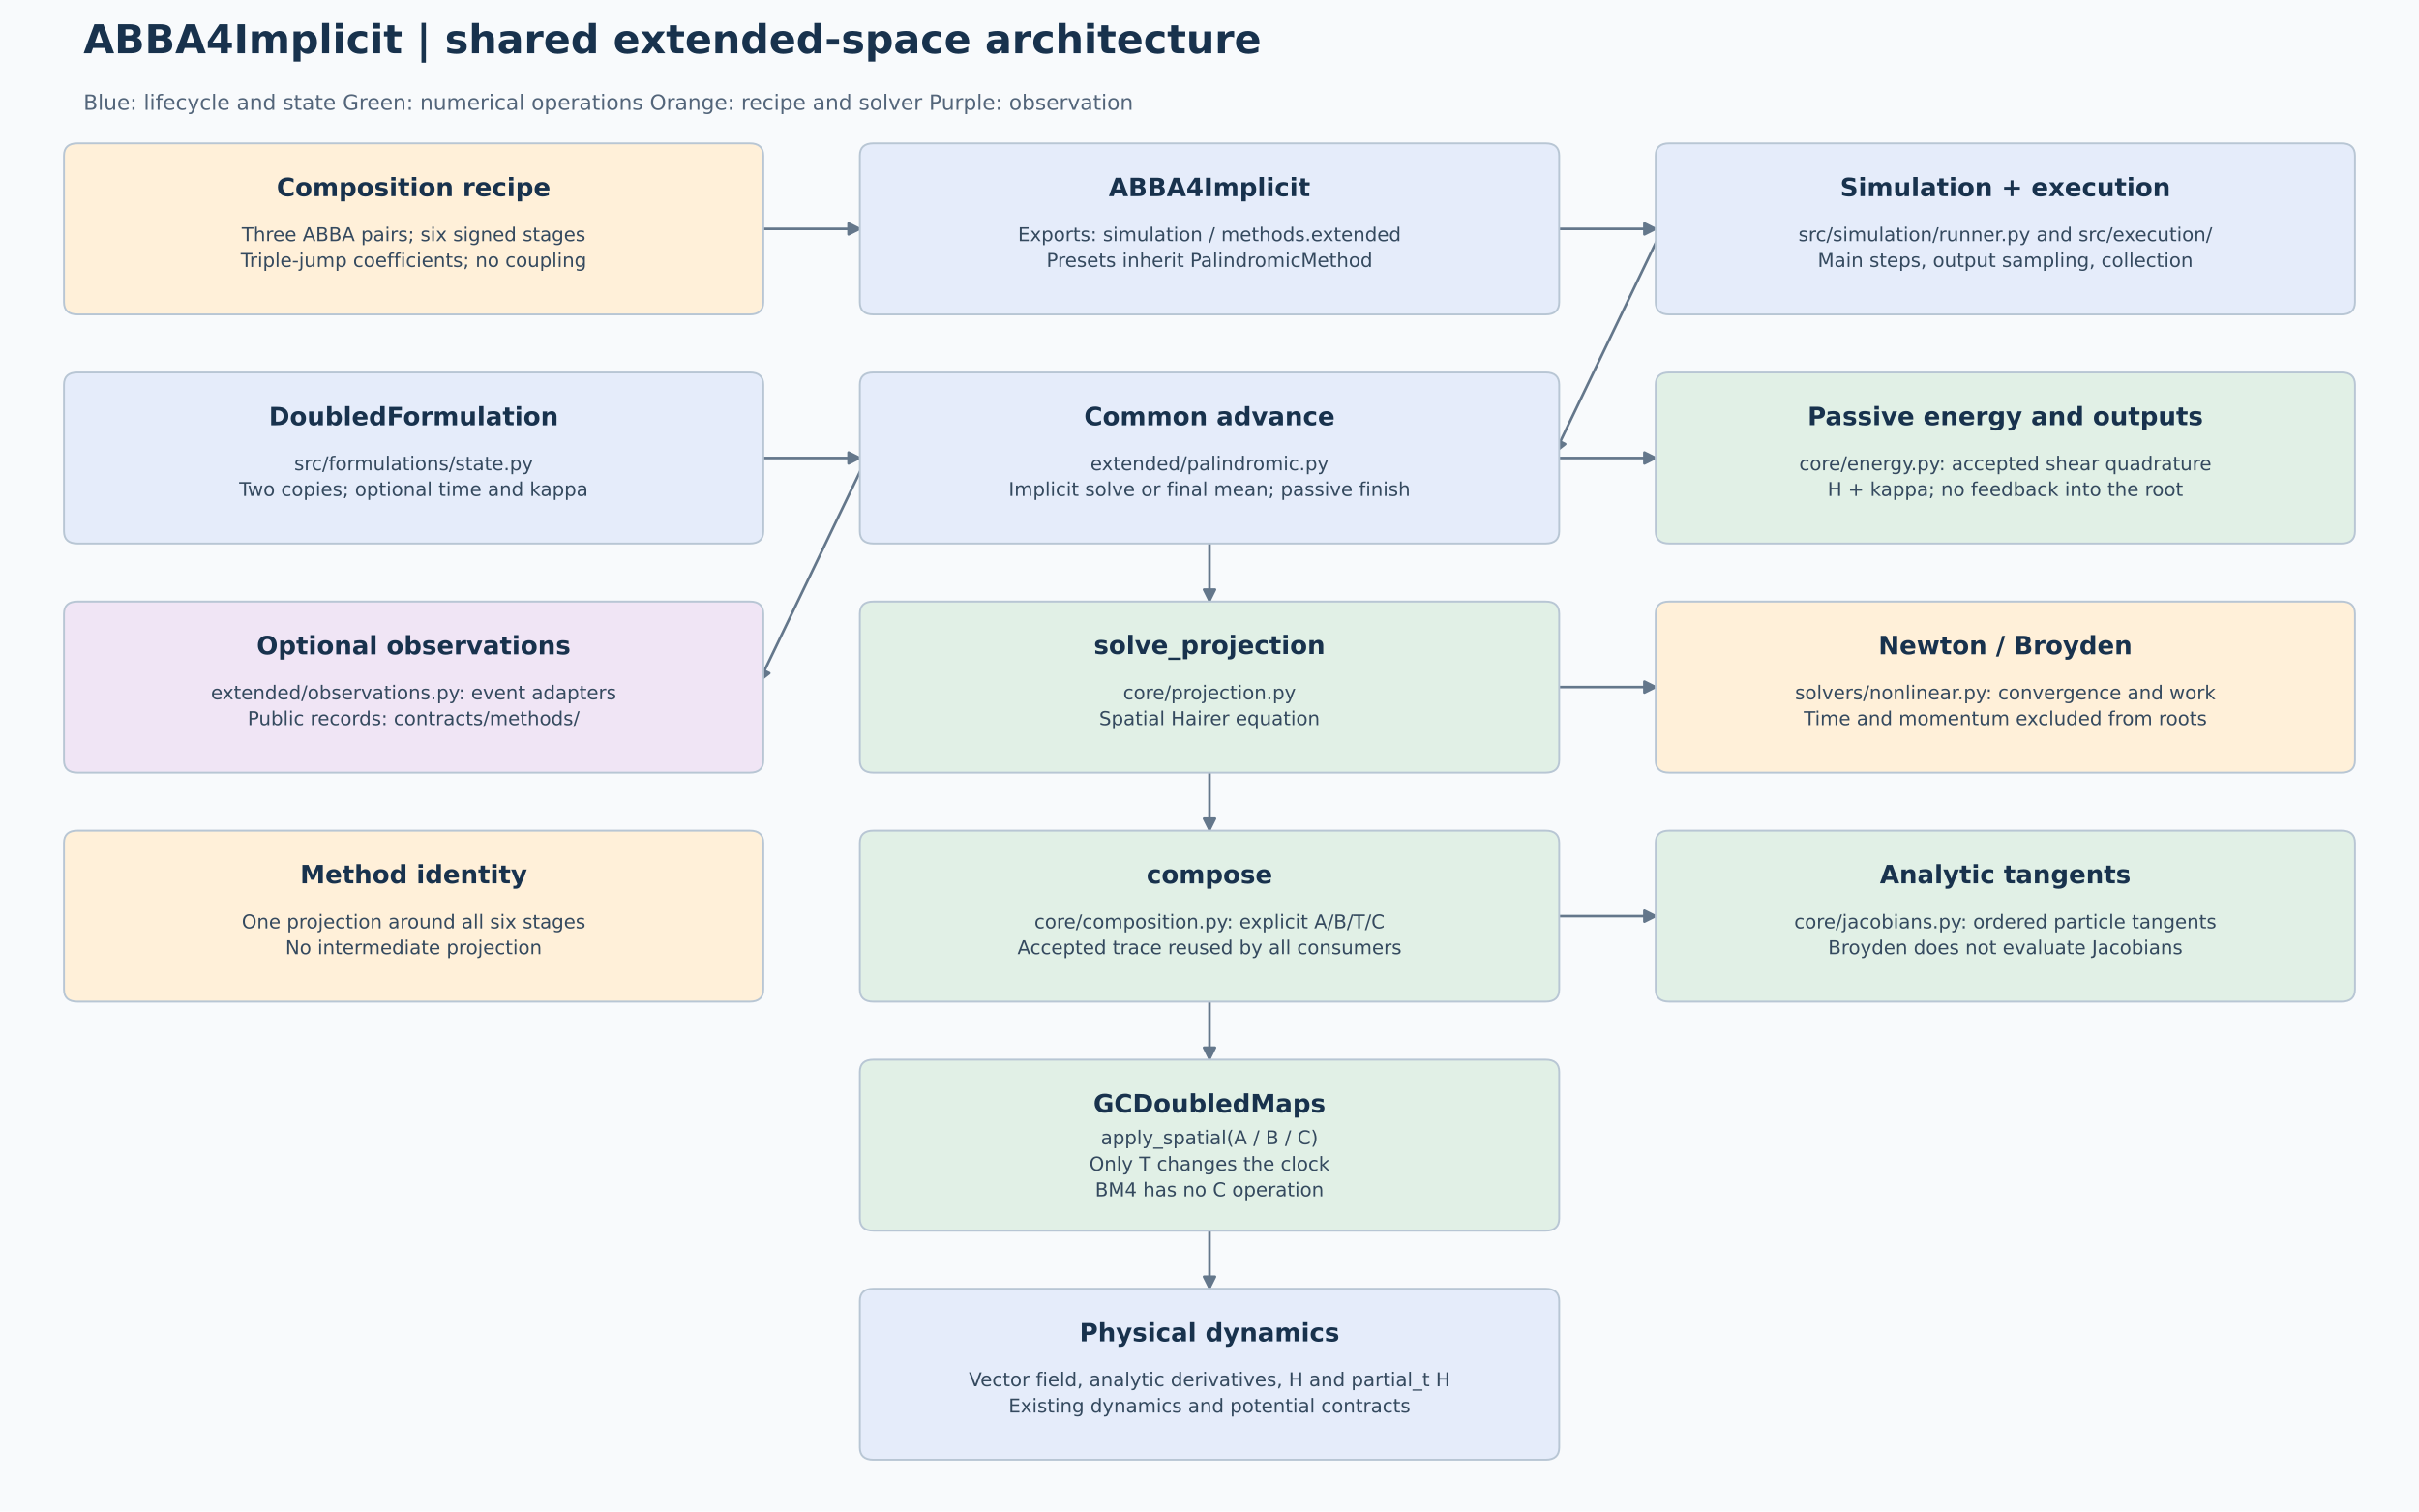
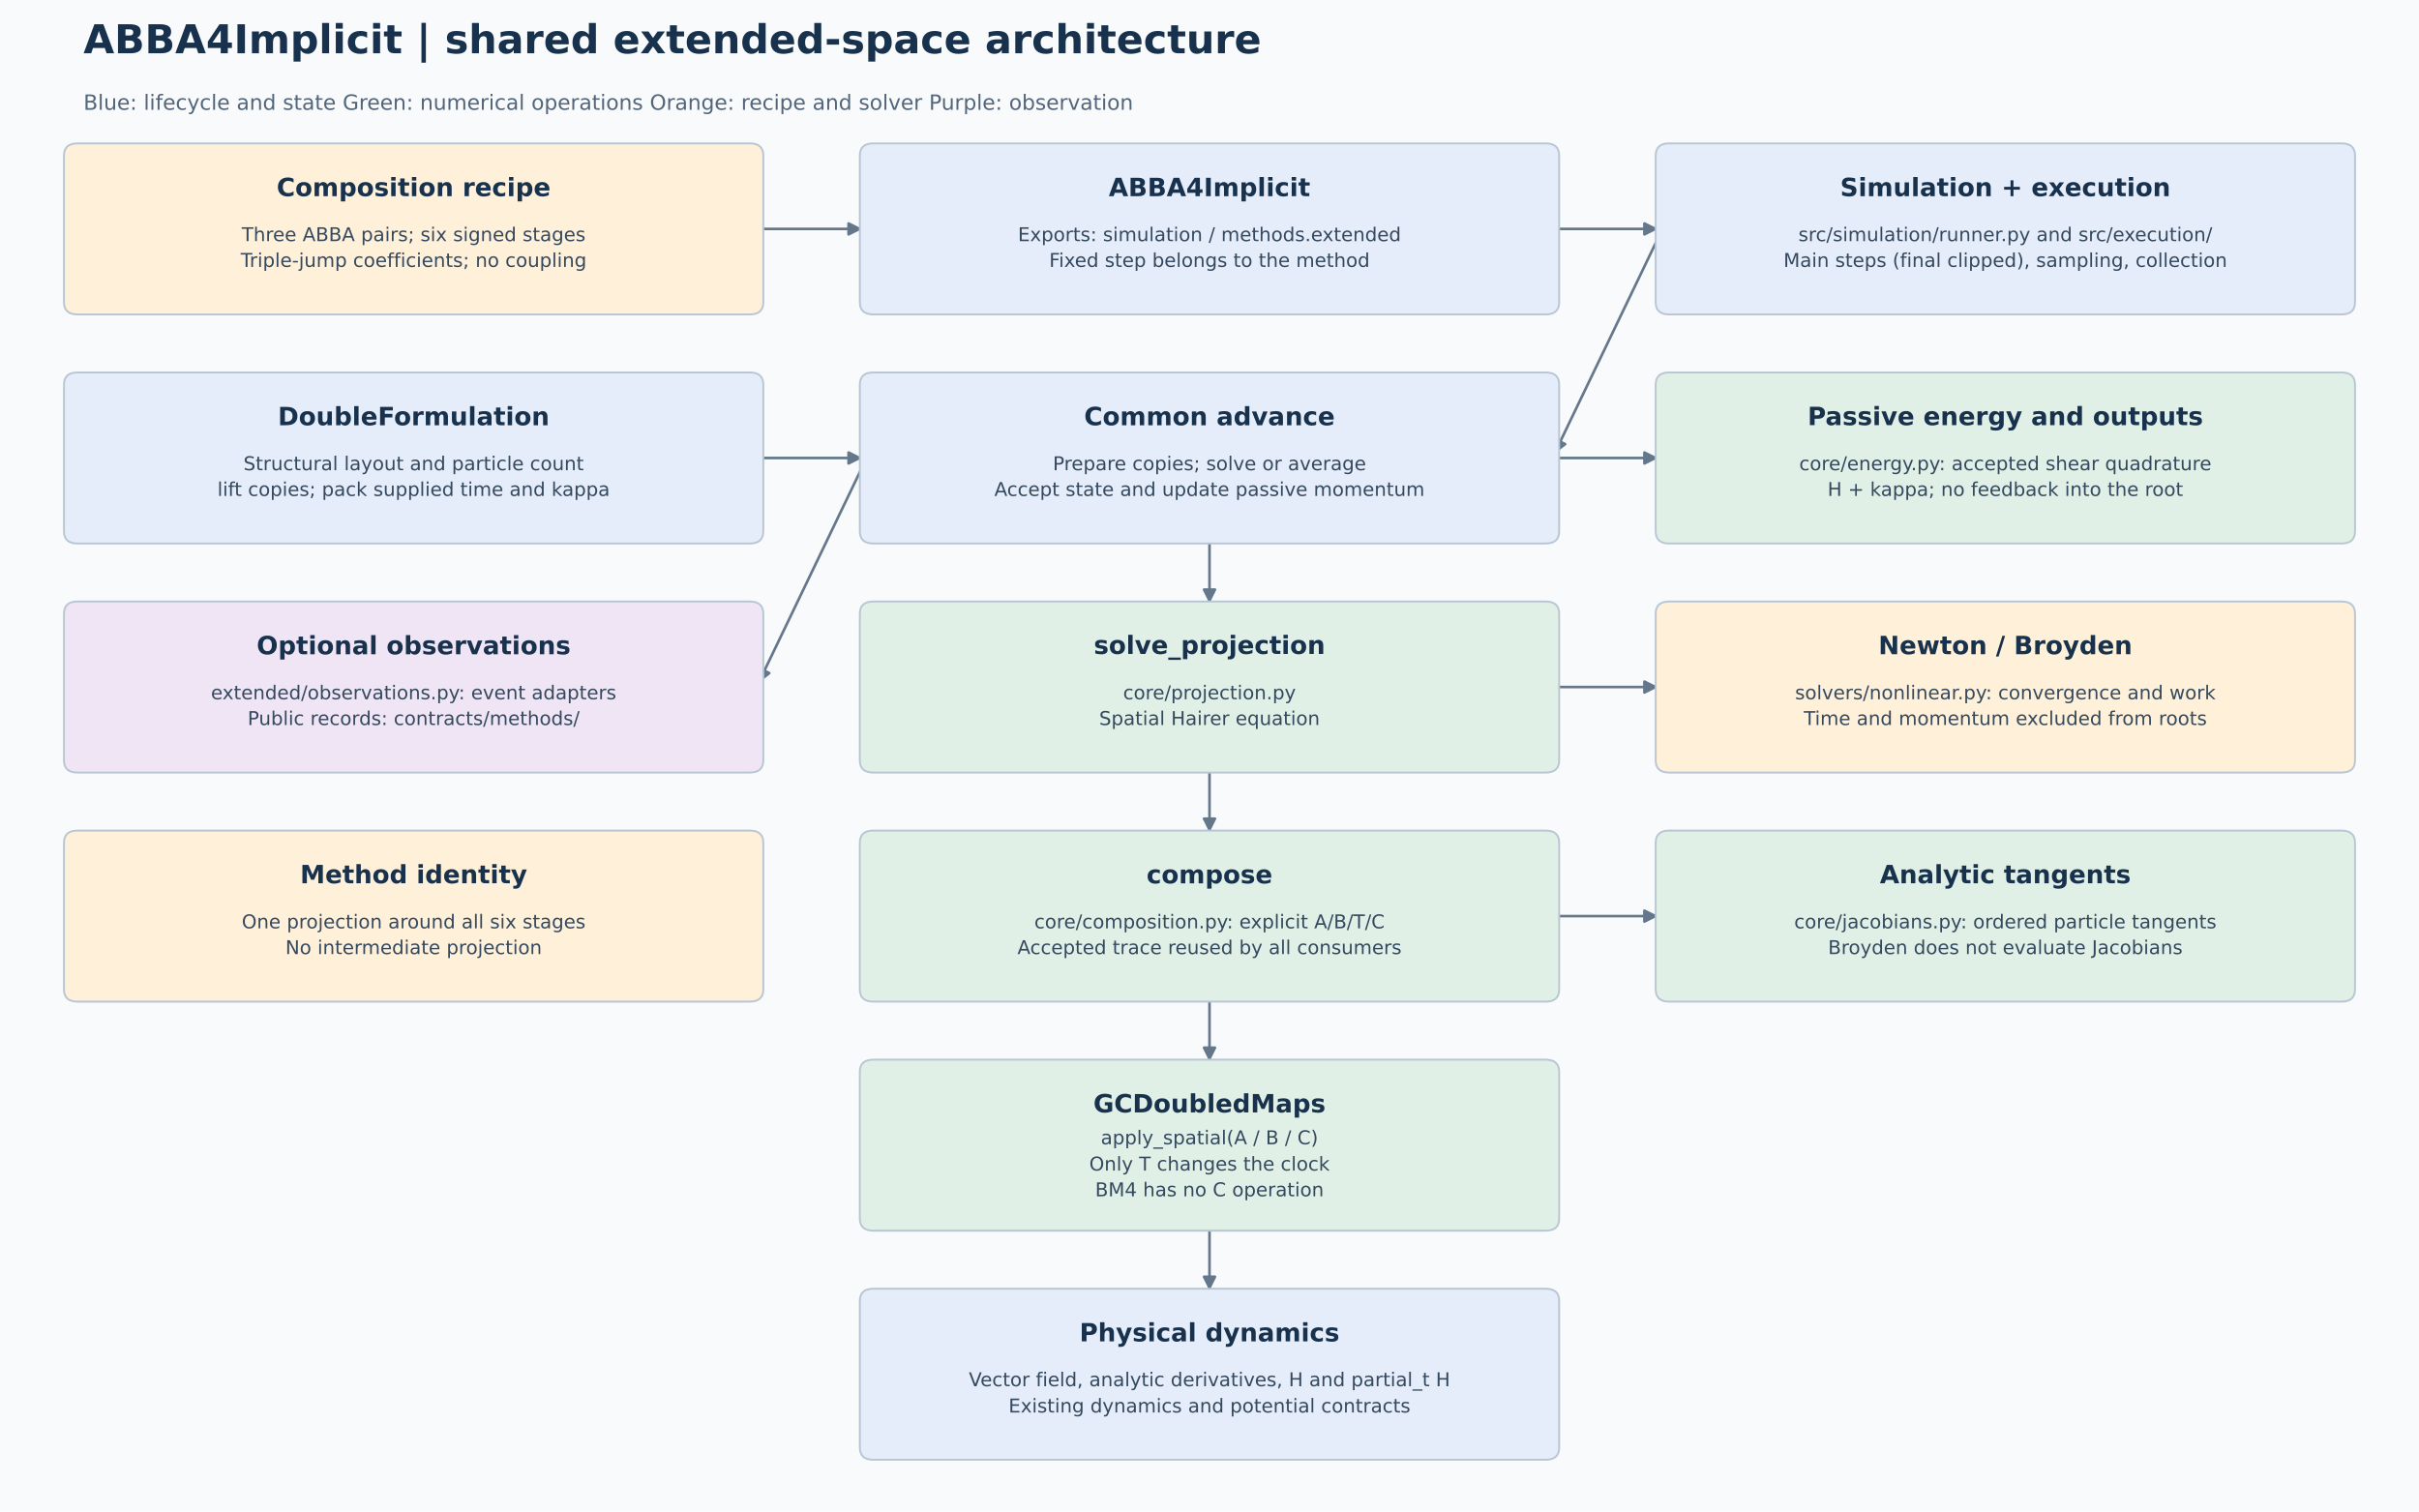
<svg xmlns="http://www.w3.org/2000/svg" width="1152pt" height="720pt" viewBox="0 0 1152 720" version="1.1">
  <defs>
    <style type="text/css">*{stroke-linejoin: round; stroke-linecap: butt}</style>
  </defs>
  <g id="figure_1">
    <g id="patch_1">
      <path d="M 0 720 L 1152 720 L 1152 0 L 0 0 z " style="fill: #f8fafc" />
    </g>
    <g id="axes_1">
      <g id="patch_2">
        <path d="M 362.288 109.039 Q 386.497 109.039 409.309 109.039 " clip-path="url(#pb098db616b)" style="fill: none; stroke: #64778b; stroke-width: 1.25; stroke-linecap: round" />
        <path d="M 404.109 106.439 L 409.309 109.039 L 404.109 111.639 z " clip-path="url(#pb098db616b)" style="fill: #64778b; stroke: #64778b; stroke-width: 1.25; stroke-linecap: round" />
      </g>
      <g id="patch_3">
        <path d="M 741.296 109.039 Q 765.505 109.039 788.317 109.039 " clip-path="url(#pb098db616b)" style="fill: none; stroke: #64778b; stroke-width: 1.25; stroke-linecap: round" />
        <path d="M 783.117 106.439 L 788.317 109.039 L 783.117 111.639 z " clip-path="url(#pb098db616b)" style="fill: #64778b; stroke: #64778b; stroke-width: 1.25; stroke-linecap: round" />
      </g>
      <g id="patch_4">
        <path d="M 790.847 110.841 Q 765.505 163.594 740.768 215.088 " clip-path="url(#pb098db616b)" style="fill: none; stroke: #64778b; stroke-width: 1.25; stroke-linecap: round" />
        <path d="M 745.363 211.527 L 740.768 215.088 L 740.676 209.275 z " clip-path="url(#pb098db616b)" style="fill: #64778b; stroke: #64778b; stroke-width: 1.25; stroke-linecap: round" />
      </g>
      <g id="patch_5">
        <path d="M 362.288 218.153 Q 386.497 218.153 409.309 218.153 " clip-path="url(#pb098db616b)" style="fill: none; stroke: #64778b; stroke-width: 1.25; stroke-linecap: round" />
        <path d="M 404.109 215.553 L 409.309 218.153 L 404.109 220.753 z " clip-path="url(#pb098db616b)" style="fill: #64778b; stroke: #64778b; stroke-width: 1.25; stroke-linecap: round" />
      </g>
      <g id="patch_6">
        <path d="M 576 257.976 Q 576 272.707 576 286.041 " clip-path="url(#pb098db616b)" style="fill: none; stroke: #64778b; stroke-width: 1.25; stroke-linecap: round" />
        <path d="M 578.6 280.841 L 576 286.041 L 573.4 280.841 z " clip-path="url(#pb098db616b)" style="fill: #64778b; stroke: #64778b; stroke-width: 1.25; stroke-linecap: round" />
      </g>
      <g id="patch_7">
        <path d="M 741.296 218.153 Q 765.505 218.153 788.317 218.153 " clip-path="url(#pb098db616b)" style="fill: none; stroke: #64778b; stroke-width: 1.25; stroke-linecap: round" />
        <path d="M 783.117 215.553 L 788.317 218.153 L 783.117 220.753 z " clip-path="url(#pb098db616b)" style="fill: #64778b; stroke: #64778b; stroke-width: 1.25; stroke-linecap: round" />
      </g>
      <g id="patch_8">
        <path d="M 411.839 219.954 Q 386.497 272.708 361.76 324.202 " clip-path="url(#pb098db616b)" style="fill: none; stroke: #64778b; stroke-width: 1.25; stroke-linecap: round" />
        <path d="M 366.355 320.64 L 361.76 324.202 L 361.668 318.389 z " clip-path="url(#pb098db616b)" style="fill: #64778b; stroke: #64778b; stroke-width: 1.25; stroke-linecap: round" />
      </g>
      <g id="patch_9">
        <path d="M 576 367.089 Q 576 381.821 576 395.155 " clip-path="url(#pb098db616b)" style="fill: none; stroke: #64778b; stroke-width: 1.25; stroke-linecap: round" />
        <path d="M 578.6 389.955 L 576 395.155 L 573.4 389.955 z " clip-path="url(#pb098db616b)" style="fill: #64778b; stroke: #64778b; stroke-width: 1.25; stroke-linecap: round" />
      </g>
      <g id="patch_10">
        <path d="M 741.296 327.266 Q 765.505 327.266 788.317 327.266 " clip-path="url(#pb098db616b)" style="fill: none; stroke: #64778b; stroke-width: 1.25; stroke-linecap: round" />
        <path d="M 783.117 324.666 L 788.317 327.266 L 783.117 329.866 z " clip-path="url(#pb098db616b)" style="fill: #64778b; stroke: #64778b; stroke-width: 1.25; stroke-linecap: round" />
      </g>
      <g id="patch_11">
        <path d="M 741.296 436.379 Q 765.505 436.379 788.317 436.379 " clip-path="url(#pb098db616b)" style="fill: none; stroke: #64778b; stroke-width: 1.25; stroke-linecap: round" />
        <path d="M 783.117 433.779 L 788.317 436.379 L 783.117 438.979 z " clip-path="url(#pb098db616b)" style="fill: #64778b; stroke: #64778b; stroke-width: 1.25; stroke-linecap: round" />
      </g>
      <g id="patch_12">
        <path d="M 576 476.203 Q 576 490.934 576 504.268 " clip-path="url(#pb098db616b)" style="fill: none; stroke: #64778b; stroke-width: 1.25; stroke-linecap: round" />
        <path d="M 578.6 499.068 L 576 504.268 L 573.4 499.068 z " clip-path="url(#pb098db616b)" style="fill: #64778b; stroke: #64778b; stroke-width: 1.25; stroke-linecap: round" />
      </g>
      <g id="patch_13">
        <path d="M 576 585.316 Q 576 600.048 576 613.382 " clip-path="url(#pb098db616b)" style="fill: none; stroke: #64778b; stroke-width: 1.25; stroke-linecap: round" />
        <path d="M 578.6 608.182 L 576 613.382 L 573.4 608.182 z " clip-path="url(#pb098db616b)" style="fill: #64778b; stroke: #64778b; stroke-width: 1.25; stroke-linecap: round" />
      </g>
      <g id="patch_14">
        <path d="M 36.922 149.775 L 357.062 149.775 Q 363.514 149.775 363.514 143.955 L 363.514 74.123 Q 363.514 68.304 357.062 68.304 L 36.922 68.304 Q 30.47 68.304 30.47 74.123 L 30.47 143.955 Q 30.47 149.775 36.922 149.775 z " clip-path="url(#pb098db616b)" style="fill: #fff0d9; stroke: #b8c6d4; stroke-width: 0.9; stroke-linejoin: miter" />
      </g>
      <g id="patch_15">
        <path d="M 415.93 149.775 L 736.07 149.775 Q 742.522 149.775 742.522 143.955 L 742.522 74.123 Q 742.522 68.304 736.07 68.304 L 415.93 68.304 Q 409.478 68.304 409.478 74.123 L 409.478 143.955 Q 409.478 149.775 415.93 149.775 z " clip-path="url(#pb098db616b)" style="fill: #e5ecfa; stroke: #b8c6d4; stroke-width: 0.9; stroke-linejoin: miter" />
      </g>
      <g id="patch_16">
        <path d="M 794.938 149.775 L 1115.078 149.775 Q 1121.53 149.775 1121.53 143.955 L 1121.53 74.123 Q 1121.53 68.304 1115.078 68.304 L 794.938 68.304 Q 788.486 68.304 788.486 74.123 L 788.486 143.955 Q 788.486 149.775 794.938 149.775 z " clip-path="url(#pb098db616b)" style="fill: #e5ecfa; stroke: #b8c6d4; stroke-width: 0.9; stroke-linejoin: miter" />
      </g>
      <g id="patch_17">
        <path d="M 36.922 258.888 L 357.062 258.888 Q 363.514 258.888 363.514 253.069 L 363.514 183.236 Q 363.514 177.417 357.062 177.417 L 36.922 177.417 Q 30.47 177.417 30.47 183.236 L 30.47 253.069 Q 30.47 258.888 36.922 258.888 z " clip-path="url(#pb098db616b)" style="fill: #e5ecfa; stroke: #b8c6d4; stroke-width: 0.9; stroke-linejoin: miter" />
      </g>
      <g id="patch_18">
        <path d="M 415.93 258.888 L 736.07 258.888 Q 742.522 258.888 742.522 253.069 L 742.522 183.236 Q 742.522 177.417 736.07 177.417 L 415.93 177.417 Q 409.478 177.417 409.478 183.236 L 409.478 253.069 Q 409.478 258.888 415.93 258.888 z " clip-path="url(#pb098db616b)" style="fill: #e5ecfa; stroke: #b8c6d4; stroke-width: 0.9; stroke-linejoin: miter" />
      </g>
      <g id="patch_19">
        <path d="M 794.938 258.888 L 1115.078 258.888 Q 1121.53 258.888 1121.53 253.069 L 1121.53 183.236 Q 1121.53 177.417 1115.078 177.417 L 794.938 177.417 Q 788.486 177.417 788.486 183.236 L 788.486 253.069 Q 788.486 258.888 794.938 258.888 z " clip-path="url(#pb098db616b)" style="fill: #e1f0e6; stroke: #b8c6d4; stroke-width: 0.9; stroke-linejoin: miter" />
      </g>
      <g id="patch_20">
        <path d="M 36.922 368.002 L 357.062 368.002 Q 363.514 368.002 363.514 362.182 L 363.514 292.35 Q 363.514 286.53 357.062 286.53 L 36.922 286.53 Q 30.47 286.53 30.47 292.35 L 30.47 362.182 Q 30.47 368.002 36.922 368.002 z " clip-path="url(#pb098db616b)" style="fill: #f0e5f5; stroke: #b8c6d4; stroke-width: 0.9; stroke-linejoin: miter" />
      </g>
      <g id="patch_21">
        <path d="M 415.93 368.002 L 736.07 368.002 Q 742.522 368.002 742.522 362.182 L 742.522 292.35 Q 742.522 286.53 736.07 286.53 L 415.93 286.53 Q 409.478 286.53 409.478 292.35 L 409.478 362.182 Q 409.478 368.002 415.93 368.002 z " clip-path="url(#pb098db616b)" style="fill: #e1f0e6; stroke: #b8c6d4; stroke-width: 0.9; stroke-linejoin: miter" />
      </g>
      <g id="patch_22">
        <path d="M 794.938 368.002 L 1115.078 368.002 Q 1121.53 368.002 1121.53 362.182 L 1121.53 292.35 Q 1121.53 286.53 1115.078 286.53 L 794.938 286.53 Q 788.486 286.53 788.486 292.35 L 788.486 362.182 Q 788.486 368.002 794.938 368.002 z " clip-path="url(#pb098db616b)" style="fill: #fff0d9; stroke: #b8c6d4; stroke-width: 0.9; stroke-linejoin: miter" />
      </g>
      <g id="patch_23">
        <path d="M 36.922 477.115 L 357.062 477.115 Q 363.514 477.115 363.514 471.296 L 363.514 401.463 Q 363.514 395.644 357.062 395.644 L 36.922 395.644 Q 30.47 395.644 30.47 401.463 L 30.47 471.296 Q 30.47 477.115 36.922 477.115 z " clip-path="url(#pb098db616b)" style="fill: #fff0d9; stroke: #b8c6d4; stroke-width: 0.9; stroke-linejoin: miter" />
      </g>
      <g id="patch_24">
        <path d="M 415.93 477.115 L 736.07 477.115 Q 742.522 477.115 742.522 471.296 L 742.522 401.463 Q 742.522 395.644 736.07 395.644 L 415.93 395.644 Q 409.478 395.644 409.478 401.463 L 409.478 471.296 Q 409.478 477.115 415.93 477.115 z " clip-path="url(#pb098db616b)" style="fill: #e1f0e6; stroke: #b8c6d4; stroke-width: 0.9; stroke-linejoin: miter" />
      </g>
      <g id="patch_25">
        <path d="M 794.938 477.115 L 1115.078 477.115 Q 1121.53 477.115 1121.53 471.296 L 1121.53 401.463 Q 1121.53 395.644 1115.078 395.644 L 794.938 395.644 Q 788.486 395.644 788.486 401.463 L 788.486 471.296 Q 788.486 477.115 794.938 477.115 z " clip-path="url(#pb098db616b)" style="fill: #e1f0e6; stroke: #b8c6d4; stroke-width: 0.9; stroke-linejoin: miter" />
      </g>
      <g id="patch_26">
        <path d="M 415.93 586.228 L 736.07 586.228 Q 742.522 586.228 742.522 580.409 L 742.522 510.576 Q 742.522 504.757 736.07 504.757 L 415.93 504.757 Q 409.478 504.757 409.478 510.576 L 409.478 580.409 Q 409.478 586.228 415.93 586.228 z " clip-path="url(#pb098db616b)" style="fill: #e1f0e6; stroke: #b8c6d4; stroke-width: 0.9; stroke-linejoin: miter" />
      </g>
      <g id="patch_27">
        <path d="M 415.93 695.342 L 736.07 695.342 Q 742.522 695.342 742.522 689.522 L 742.522 619.69 Q 742.522 613.871 736.07 613.871 L 415.93 613.871 Q 409.478 613.871 409.478 619.69 L 409.478 689.522 Q 409.478 695.342 415.93 695.342 z " clip-path="url(#pb098db616b)" style="fill: #e5ecfa; stroke: #b8c6d4; stroke-width: 0.9; stroke-linejoin: miter" />
      </g>
      <g id="text_1">
        <text style="font-weight: 700; font-size: 19px; font-family: 'DejaVu Sans', 'Bitstream Vera Sans', 'Computer Modern Sans Serif', 'Lucida Grande', 'Verdana', 'Geneva', 'Lucid', 'Arial', 'Helvetica', 'Avant Garde', sans-serif; text-anchor: start; fill: #18324d" x="39.744" y="25.386" transform="rotate(-0 39.744 25.38557)">ABBA4Implicit | shared extended-space architecture</text>
      </g>
      <g id="text_2">
        <text style="font-size: 10px; font-family: 'DejaVu Sans', 'Bitstream Vera Sans', 'Computer Modern Sans Serif', 'Lucida Grande', 'Verdana', 'Geneva', 'Lucid', 'Arial', 'Helvetica', 'Avant Garde', sans-serif; text-anchor: start; fill: #53657a" x="39.744" y="52.3" transform="rotate(-0 39.744 52.30021)">Blue: lifecycle and state    Green: numerical operations    Orange: recipe and solver    Purple: observation</text>
      </g>
      <g id="text_3">
        <text style="font-weight: 700; font-size: 12px; font-family: 'DejaVu Sans', 'Bitstream Vera Sans', 'Computer Modern Sans Serif', 'Lucida Grande', 'Verdana', 'Geneva', 'Lucid', 'Arial', 'Helvetica', 'Avant Garde', sans-serif; text-anchor: middle; fill: #18324d" x="196.992" y="93.437" transform="rotate(-0 196.992 93.43744)">Composition recipe</text>
      </g>
      <g id="text_4">
        <text style="font-size: 9.1px; font-family: 'DejaVu Sans', 'Bitstream Vera Sans', 'Computer Modern Sans Serif', 'Lucida Grande', 'Verdana', 'Geneva', 'Lucid', 'Arial', 'Helvetica', 'Avant Garde', sans-serif; fill: #34495e" transform="translate(115.1261 114.8745)">Three ABBA pairs; six signed stages</text>
        <text style="font-size: 9.1px; font-family: 'DejaVu Sans', 'Bitstream Vera Sans', 'Computer Modern Sans Serif', 'Lucida Grande', 'Verdana', 'Geneva', 'Lucid', 'Arial', 'Helvetica', 'Avant Garde', sans-serif; fill: #34495e" transform="translate(114.6349 127.1389)">Triple-jump coefficients; no coupling</text>
      </g>
      <g id="text_5">
        <text style="font-weight: 700; font-size: 12px; font-family: 'DejaVu Sans', 'Bitstream Vera Sans', 'Computer Modern Sans Serif', 'Lucida Grande', 'Verdana', 'Geneva', 'Lucid', 'Arial', 'Helvetica', 'Avant Garde', sans-serif; text-anchor: middle; fill: #18324d" x="576" y="93.437" transform="rotate(-0 576 93.43744)">ABBA4Implicit</text>
      </g>
      <g id="text_6">
        <text style="font-size: 9.1px; font-family: 'DejaVu Sans', 'Bitstream Vera Sans', 'Computer Modern Sans Serif', 'Lucida Grande', 'Verdana', 'Geneva', 'Lucid', 'Arial', 'Helvetica', 'Avant Garde', sans-serif; fill: #34495e" transform="translate(484.7689 114.8745)">Exports: simulation / methods.extended</text>
-         <text style="font-size: 9.1px; font-family: 'DejaVu Sans', 'Bitstream Vera Sans', 'Computer Modern Sans Serif', 'Lucida Grande', 'Verdana', 'Geneva', 'Lucid', 'Arial', 'Helvetica', 'Avant Garde', sans-serif; fill: #34495e" transform="translate(498.3606 127.1389)">Presets inherit PalindromicMethod</text>
+         <text style="font-size: 9.1px; font-family: 'DejaVu Sans', 'Bitstream Vera Sans', 'Computer Modern Sans Serif', 'Lucida Grande', 'Verdana', 'Geneva', 'Lucid', 'Arial', 'Helvetica', 'Avant Garde', sans-serif; fill: #34495e" transform="translate(499.6524 127.1389)">Fixed step belongs to the method</text>
      </g>
      <g id="text_7">
        <text style="font-weight: 700; font-size: 12px; font-family: 'DejaVu Sans', 'Bitstream Vera Sans', 'Computer Modern Sans Serif', 'Lucida Grande', 'Verdana', 'Geneva', 'Lucid', 'Arial', 'Helvetica', 'Avant Garde', sans-serif; text-anchor: middle; fill: #18324d" x="955.008" y="93.437" transform="rotate(-0 955.008 93.43744)">Simulation + execution</text>
      </g>
      <g id="text_8">
        <text style="font-size: 9.1px; font-family: 'DejaVu Sans', 'Bitstream Vera Sans', 'Computer Modern Sans Serif', 'Lucida Grande', 'Verdana', 'Geneva', 'Lucid', 'Arial', 'Helvetica', 'Avant Garde', sans-serif; fill: #34495e" transform="translate(856.4514 114.8745)">src/simulation/runner.py and src/execution/</text>
-         <text style="font-size: 9.1px; font-family: 'DejaVu Sans', 'Bitstream Vera Sans', 'Computer Modern Sans Serif', 'Lucida Grande', 'Verdana', 'Geneva', 'Lucid', 'Arial', 'Helvetica', 'Avant Garde', sans-serif; fill: #34495e" transform="translate(865.6403 127.1389)">Main steps, output sampling, collection</text>
+         <text style="font-size: 9.1px; font-family: 'DejaVu Sans', 'Bitstream Vera Sans', 'Computer Modern Sans Serif', 'Lucida Grande', 'Verdana', 'Geneva', 'Lucid', 'Arial', 'Helvetica', 'Avant Garde', sans-serif; fill: #34495e" transform="translate(849.3542 127.1389)">Main steps (final clipped), sampling, collection</text>
      </g>
      <g id="text_9">
-         <text style="font-weight: 700; font-size: 12px; font-family: 'DejaVu Sans', 'Bitstream Vera Sans', 'Computer Modern Sans Serif', 'Lucida Grande', 'Verdana', 'Geneva', 'Lucid', 'Arial', 'Helvetica', 'Avant Garde', sans-serif; text-anchor: middle; fill: #18324d" x="196.992" y="202.551" transform="rotate(-0 196.992 202.5508)">DoubledFormulation</text>
+         <text style="font-weight: 700; font-size: 12px; font-family: 'DejaVu Sans', 'Bitstream Vera Sans', 'Computer Modern Sans Serif', 'Lucida Grande', 'Verdana', 'Geneva', 'Lucid', 'Arial', 'Helvetica', 'Avant Garde', sans-serif; text-anchor: middle; fill: #18324d" x="196.992" y="202.551" transform="rotate(-0 196.992 202.5508)">DoubleFormulation</text>
      </g>
      <g id="text_10">
-         <text style="font-size: 9.1px; font-family: 'DejaVu Sans', 'Bitstream Vera Sans', 'Computer Modern Sans Serif', 'Lucida Grande', 'Verdana', 'Geneva', 'Lucid', 'Arial', 'Helvetica', 'Avant Garde', sans-serif; fill: #34495e" transform="translate(140.1028 223.9879)">src/formulations/state.py</text>
-         <text style="font-size: 9.1px; font-family: 'DejaVu Sans', 'Bitstream Vera Sans', 'Computer Modern Sans Serif', 'Lucida Grande', 'Verdana', 'Geneva', 'Lucid', 'Arial', 'Helvetica', 'Avant Garde', sans-serif; fill: #34495e" transform="translate(113.8983 236.2523)">Two copies; optional time and kappa</text>
+         <text style="font-size: 9.1px; font-family: 'DejaVu Sans', 'Bitstream Vera Sans', 'Computer Modern Sans Serif', 'Lucida Grande', 'Verdana', 'Geneva', 'Lucid', 'Arial', 'Helvetica', 'Avant Garde', sans-serif; fill: #34495e" transform="translate(115.9352 223.9879)">Structural layout and particle count</text>
+         <text style="font-size: 9.1px; font-family: 'DejaVu Sans', 'Bitstream Vera Sans', 'Computer Modern Sans Serif', 'Lucida Grande', 'Verdana', 'Geneva', 'Lucid', 'Arial', 'Helvetica', 'Avant Garde', sans-serif; fill: #34495e" transform="translate(103.5314 236.2523)">lift copies; pack supplied time and kappa</text>
      </g>
      <g id="text_11">
        <text style="font-weight: 700; font-size: 12px; font-family: 'DejaVu Sans', 'Bitstream Vera Sans', 'Computer Modern Sans Serif', 'Lucida Grande', 'Verdana', 'Geneva', 'Lucid', 'Arial', 'Helvetica', 'Avant Garde', sans-serif; text-anchor: middle; fill: #18324d" x="576" y="202.551" transform="rotate(-0 576 202.5508)">Common advance</text>
      </g>
      <g id="text_12">
-         <text style="font-size: 9.1px; font-family: 'DejaVu Sans', 'Bitstream Vera Sans', 'Computer Modern Sans Serif', 'Lucida Grande', 'Verdana', 'Geneva', 'Lucid', 'Arial', 'Helvetica', 'Avant Garde', sans-serif; fill: #34495e" transform="translate(519.2558 223.9879)">extended/palindromic.py</text>
-         <text style="font-size: 9.1px; font-family: 'DejaVu Sans', 'Bitstream Vera Sans', 'Computer Modern Sans Serif', 'Lucida Grande', 'Verdana', 'Geneva', 'Lucid', 'Arial', 'Helvetica', 'Avant Garde', sans-serif; fill: #34495e" transform="translate(480.3384 236.2523)">Implicit solve or final mean; passive finish</text>
+         <text style="font-size: 9.1px; font-family: 'DejaVu Sans', 'Bitstream Vera Sans', 'Computer Modern Sans Serif', 'Lucida Grande', 'Verdana', 'Geneva', 'Lucid', 'Arial', 'Helvetica', 'Avant Garde', sans-serif; fill: #34495e" transform="translate(501.4049 223.9879)">Prepare copies; solve or average</text>
+         <text style="font-size: 9.1px; font-family: 'DejaVu Sans', 'Bitstream Vera Sans', 'Computer Modern Sans Serif', 'Lucida Grande', 'Verdana', 'Geneva', 'Lucid', 'Arial', 'Helvetica', 'Avant Garde', sans-serif; fill: #34495e" transform="translate(473.5383 236.2523)">Accept state and update passive momentum</text>
      </g>
      <g id="text_13">
        <text style="font-weight: 700; font-size: 12px; font-family: 'DejaVu Sans', 'Bitstream Vera Sans', 'Computer Modern Sans Serif', 'Lucida Grande', 'Verdana', 'Geneva', 'Lucid', 'Arial', 'Helvetica', 'Avant Garde', sans-serif; text-anchor: middle; fill: #18324d" x="955.008" y="202.504" transform="rotate(-0 955.008 202.504)">Passive energy and outputs</text>
      </g>
      <g id="text_14">
        <text style="font-size: 9.1px; font-family: 'DejaVu Sans', 'Bitstream Vera Sans', 'Computer Modern Sans Serif', 'Lucida Grande', 'Verdana', 'Geneva', 'Lucid', 'Arial', 'Helvetica', 'Avant Garde', sans-serif; fill: #34495e" transform="translate(856.8389 223.9879)">core/energy.py: accepted shear quadrature</text>
        <text style="font-size: 9.1px; font-family: 'DejaVu Sans', 'Bitstream Vera Sans', 'Computer Modern Sans Serif', 'Lucida Grande', 'Verdana', 'Geneva', 'Lucid', 'Arial', 'Helvetica', 'Avant Garde', sans-serif; fill: #34495e" transform="translate(870.3368 236.2523)">H + kappa; no feedback into the root</text>
      </g>
      <g id="text_15">
        <text style="font-weight: 700; font-size: 12px; font-family: 'DejaVu Sans', 'Bitstream Vera Sans', 'Computer Modern Sans Serif', 'Lucida Grande', 'Verdana', 'Geneva', 'Lucid', 'Arial', 'Helvetica', 'Avant Garde', sans-serif; text-anchor: middle; fill: #18324d" x="196.992" y="311.664" transform="rotate(-0 196.992 311.6642)">Optional observations</text>
      </g>
      <g id="text_16">
        <text style="font-size: 9.1px; font-family: 'DejaVu Sans', 'Bitstream Vera Sans', 'Computer Modern Sans Serif', 'Lucida Grande', 'Verdana', 'Geneva', 'Lucid', 'Arial', 'Helvetica', 'Avant Garde', sans-serif; fill: #34495e" transform="translate(100.4623 333.1013)">extended/observations.py: event adapters</text>
        <text style="font-size: 9.1px; font-family: 'DejaVu Sans', 'Bitstream Vera Sans', 'Computer Modern Sans Serif', 'Lucida Grande', 'Verdana', 'Geneva', 'Lucid', 'Arial', 'Helvetica', 'Avant Garde', sans-serif; fill: #34495e" transform="translate(117.923 345.3657)">Public records: contracts/methods/</text>
      </g>
      <g id="text_17">
        <text style="font-weight: 700; font-size: 12px; font-family: 'DejaVu Sans', 'Bitstream Vera Sans', 'Computer Modern Sans Serif', 'Lucida Grande', 'Verdana', 'Geneva', 'Lucid', 'Arial', 'Helvetica', 'Avant Garde', sans-serif; text-anchor: middle; fill: #18324d" x="576" y="311.497" transform="rotate(-0 576 311.4974)">solve_projection</text>
      </g>
      <g id="text_18">
        <text style="font-size: 9.1px; font-family: 'DejaVu Sans', 'Bitstream Vera Sans', 'Computer Modern Sans Serif', 'Lucida Grande', 'Verdana', 'Geneva', 'Lucid', 'Arial', 'Helvetica', 'Avant Garde', sans-serif; fill: #34495e" transform="translate(534.8644 333.1013)">core/projection.py</text>
        <text style="font-size: 9.1px; font-family: 'DejaVu Sans', 'Bitstream Vera Sans', 'Computer Modern Sans Serif', 'Lucida Grande', 'Verdana', 'Geneva', 'Lucid', 'Arial', 'Helvetica', 'Avant Garde', sans-serif; fill: #34495e" transform="translate(523.4546 345.3657)">Spatial Hairer equation</text>
      </g>
      <g id="text_19">
        <text style="font-weight: 700; font-size: 12px; font-family: 'DejaVu Sans', 'Bitstream Vera Sans', 'Computer Modern Sans Serif', 'Lucida Grande', 'Verdana', 'Geneva', 'Lucid', 'Arial', 'Helvetica', 'Avant Garde', sans-serif; text-anchor: middle; fill: #18324d" x="955.008" y="311.617" transform="rotate(-0 955.008 311.6174)">Newton / Broyden</text>
      </g>
      <g id="text_20">
        <text style="font-size: 9.1px; font-family: 'DejaVu Sans', 'Bitstream Vera Sans', 'Computer Modern Sans Serif', 'Lucida Grande', 'Verdana', 'Geneva', 'Lucid', 'Arial', 'Helvetica', 'Avant Garde', sans-serif; fill: #34495e" transform="translate(854.8518 333.1013)">solvers/nonlinear.py: convergence and work</text>
        <text style="font-size: 9.1px; font-family: 'DejaVu Sans', 'Bitstream Vera Sans', 'Computer Modern Sans Serif', 'Lucida Grande', 'Verdana', 'Geneva', 'Lucid', 'Arial', 'Helvetica', 'Avant Garde', sans-serif; fill: #34495e" transform="translate(859.0186 345.3657)">Time and momentum excluded from roots</text>
      </g>
      <g id="text_21">
        <text style="font-weight: 700; font-size: 12px; font-family: 'DejaVu Sans', 'Bitstream Vera Sans', 'Computer Modern Sans Serif', 'Lucida Grande', 'Verdana', 'Geneva', 'Lucid', 'Arial', 'Helvetica', 'Avant Garde', sans-serif; text-anchor: middle; fill: #18324d" x="196.992" y="420.731" transform="rotate(-0 196.992 420.7308)">Method identity</text>
      </g>
      <g id="text_22">
        <text style="font-size: 9.1px; font-family: 'DejaVu Sans', 'Bitstream Vera Sans', 'Computer Modern Sans Serif', 'Lucida Grande', 'Verdana', 'Geneva', 'Lucid', 'Arial', 'Helvetica', 'Avant Garde', sans-serif; fill: #34495e" transform="translate(115.1347 442.2147)">One projection around all six stages</text>
        <text style="font-size: 9.1px; font-family: 'DejaVu Sans', 'Bitstream Vera Sans', 'Computer Modern Sans Serif', 'Lucida Grande', 'Verdana', 'Geneva', 'Lucid', 'Arial', 'Helvetica', 'Avant Garde', sans-serif; fill: #34495e" transform="translate(135.9125 454.4791)">No intermediate projection</text>
      </g>
      <g id="text_23">
        <text style="font-weight: 700; font-size: 12px; font-family: 'DejaVu Sans', 'Bitstream Vera Sans', 'Computer Modern Sans Serif', 'Lucida Grande', 'Verdana', 'Geneva', 'Lucid', 'Arial', 'Helvetica', 'Avant Garde', sans-serif; text-anchor: middle; fill: #18324d" x="576" y="420.778" transform="rotate(-0 576 420.7776)">compose</text>
      </g>
      <g id="text_24">
        <text style="font-size: 9.1px; font-family: 'DejaVu Sans', 'Bitstream Vera Sans', 'Computer Modern Sans Serif', 'Lucida Grande', 'Verdana', 'Geneva', 'Lucid', 'Arial', 'Helvetica', 'Avant Garde', sans-serif; fill: #34495e" transform="translate(492.5829 442.2147)">core/composition.py: explicit A/B/T/C</text>
        <text style="font-size: 9.1px; font-family: 'DejaVu Sans', 'Bitstream Vera Sans', 'Computer Modern Sans Serif', 'Lucida Grande', 'Verdana', 'Geneva', 'Lucid', 'Arial', 'Helvetica', 'Avant Garde', sans-serif; fill: #34495e" transform="translate(484.5258 454.4791)">Accepted trace reused by all consumers</text>
      </g>
      <g id="text_25">
        <text style="font-weight: 700; font-size: 12px; font-family: 'DejaVu Sans', 'Bitstream Vera Sans', 'Computer Modern Sans Serif', 'Lucida Grande', 'Verdana', 'Geneva', 'Lucid', 'Arial', 'Helvetica', 'Avant Garde', sans-serif; text-anchor: middle; fill: #18324d" x="955.008" y="420.731" transform="rotate(-0 955.008 420.7308)">Analytic tangents</text>
      </g>
      <g id="text_26">
        <text style="font-size: 9.1px; font-family: 'DejaVu Sans', 'Bitstream Vera Sans', 'Computer Modern Sans Serif', 'Lucida Grande', 'Verdana', 'Geneva', 'Lucid', 'Arial', 'Helvetica', 'Avant Garde', sans-serif; fill: #34495e" transform="translate(854.4587 442.2147)">core/jacobians.py: ordered particle tangents</text>
        <text style="font-size: 9.1px; font-family: 'DejaVu Sans', 'Bitstream Vera Sans', 'Computer Modern Sans Serif', 'Lucida Grande', 'Verdana', 'Geneva', 'Lucid', 'Arial', 'Helvetica', 'Avant Garde', sans-serif; fill: #34495e" transform="translate(870.5799 454.4791)">Broyden does not evaluate Jacobians</text>
      </g>
      <g id="text_27">
        <text style="font-weight: 700; font-size: 12px; font-family: 'DejaVu Sans', 'Bitstream Vera Sans', 'Computer Modern Sans Serif', 'Lucida Grande', 'Verdana', 'Geneva', 'Lucid', 'Arial', 'Helvetica', 'Avant Garde', sans-serif; text-anchor: middle; fill: #18324d" x="576" y="529.891" transform="rotate(-0 576 529.891)">GCDoubledMaps</text>
      </g>
      <g id="text_28">
        <text style="font-size: 9.1px; font-family: 'DejaVu Sans', 'Bitstream Vera Sans', 'Computer Modern Sans Serif', 'Lucida Grande', 'Verdana', 'Geneva', 'Lucid', 'Arial', 'Helvetica', 'Avant Garde', sans-serif; fill: #34495e" transform="translate(524.2437 545.0694)">apply_spatial(A / B / C)</text>
        <text style="font-size: 9.1px; font-family: 'DejaVu Sans', 'Bitstream Vera Sans', 'Computer Modern Sans Serif', 'Lucida Grande', 'Verdana', 'Geneva', 'Lucid', 'Arial', 'Helvetica', 'Avant Garde', sans-serif; fill: #34495e" transform="translate(518.7454 557.5869)">Only T changes the clock</text>
        <text style="font-size: 9.1px; font-family: 'DejaVu Sans', 'Bitstream Vera Sans', 'Computer Modern Sans Serif', 'Lucida Grande', 'Verdana', 'Geneva', 'Lucid', 'Arial', 'Helvetica', 'Avant Garde', sans-serif; fill: #34495e" transform="translate(521.5401 569.8512)">BM4 has no C operation</text>
      </g>
      <g id="text_29">
        <text style="font-weight: 700; font-size: 12px; font-family: 'DejaVu Sans', 'Bitstream Vera Sans', 'Computer Modern Sans Serif', 'Lucida Grande', 'Verdana', 'Geneva', 'Lucid', 'Arial', 'Helvetica', 'Avant Garde', sans-serif; text-anchor: middle; fill: #18324d" x="576" y="638.958" transform="rotate(-0 576 638.9576)">Physical dynamics</text>
      </g>
      <g id="text_30">
        <text style="font-size: 9.1px; font-family: 'DejaVu Sans', 'Bitstream Vera Sans', 'Computer Modern Sans Serif', 'Lucida Grande', 'Verdana', 'Geneva', 'Lucid', 'Arial', 'Helvetica', 'Avant Garde', sans-serif; fill: #34495e" transform="translate(461.3763 660.315)">Vector field, analytic derivatives, H and partial_t H</text>
        <text style="font-size: 9.1px; font-family: 'DejaVu Sans', 'Bitstream Vera Sans', 'Computer Modern Sans Serif', 'Lucida Grande', 'Verdana', 'Geneva', 'Lucid', 'Arial', 'Helvetica', 'Avant Garde', sans-serif; fill: #34495e" transform="translate(480.3043 672.8324)">Existing dynamics and potential contracts</text>
      </g>
    </g>
  </g>
  <defs>
    <clipPath id="pb098db616b">
      <rect x="11.52" y="7.2" width="1128.96" height="705.6" />
    </clipPath>
  </defs>
</svg>
